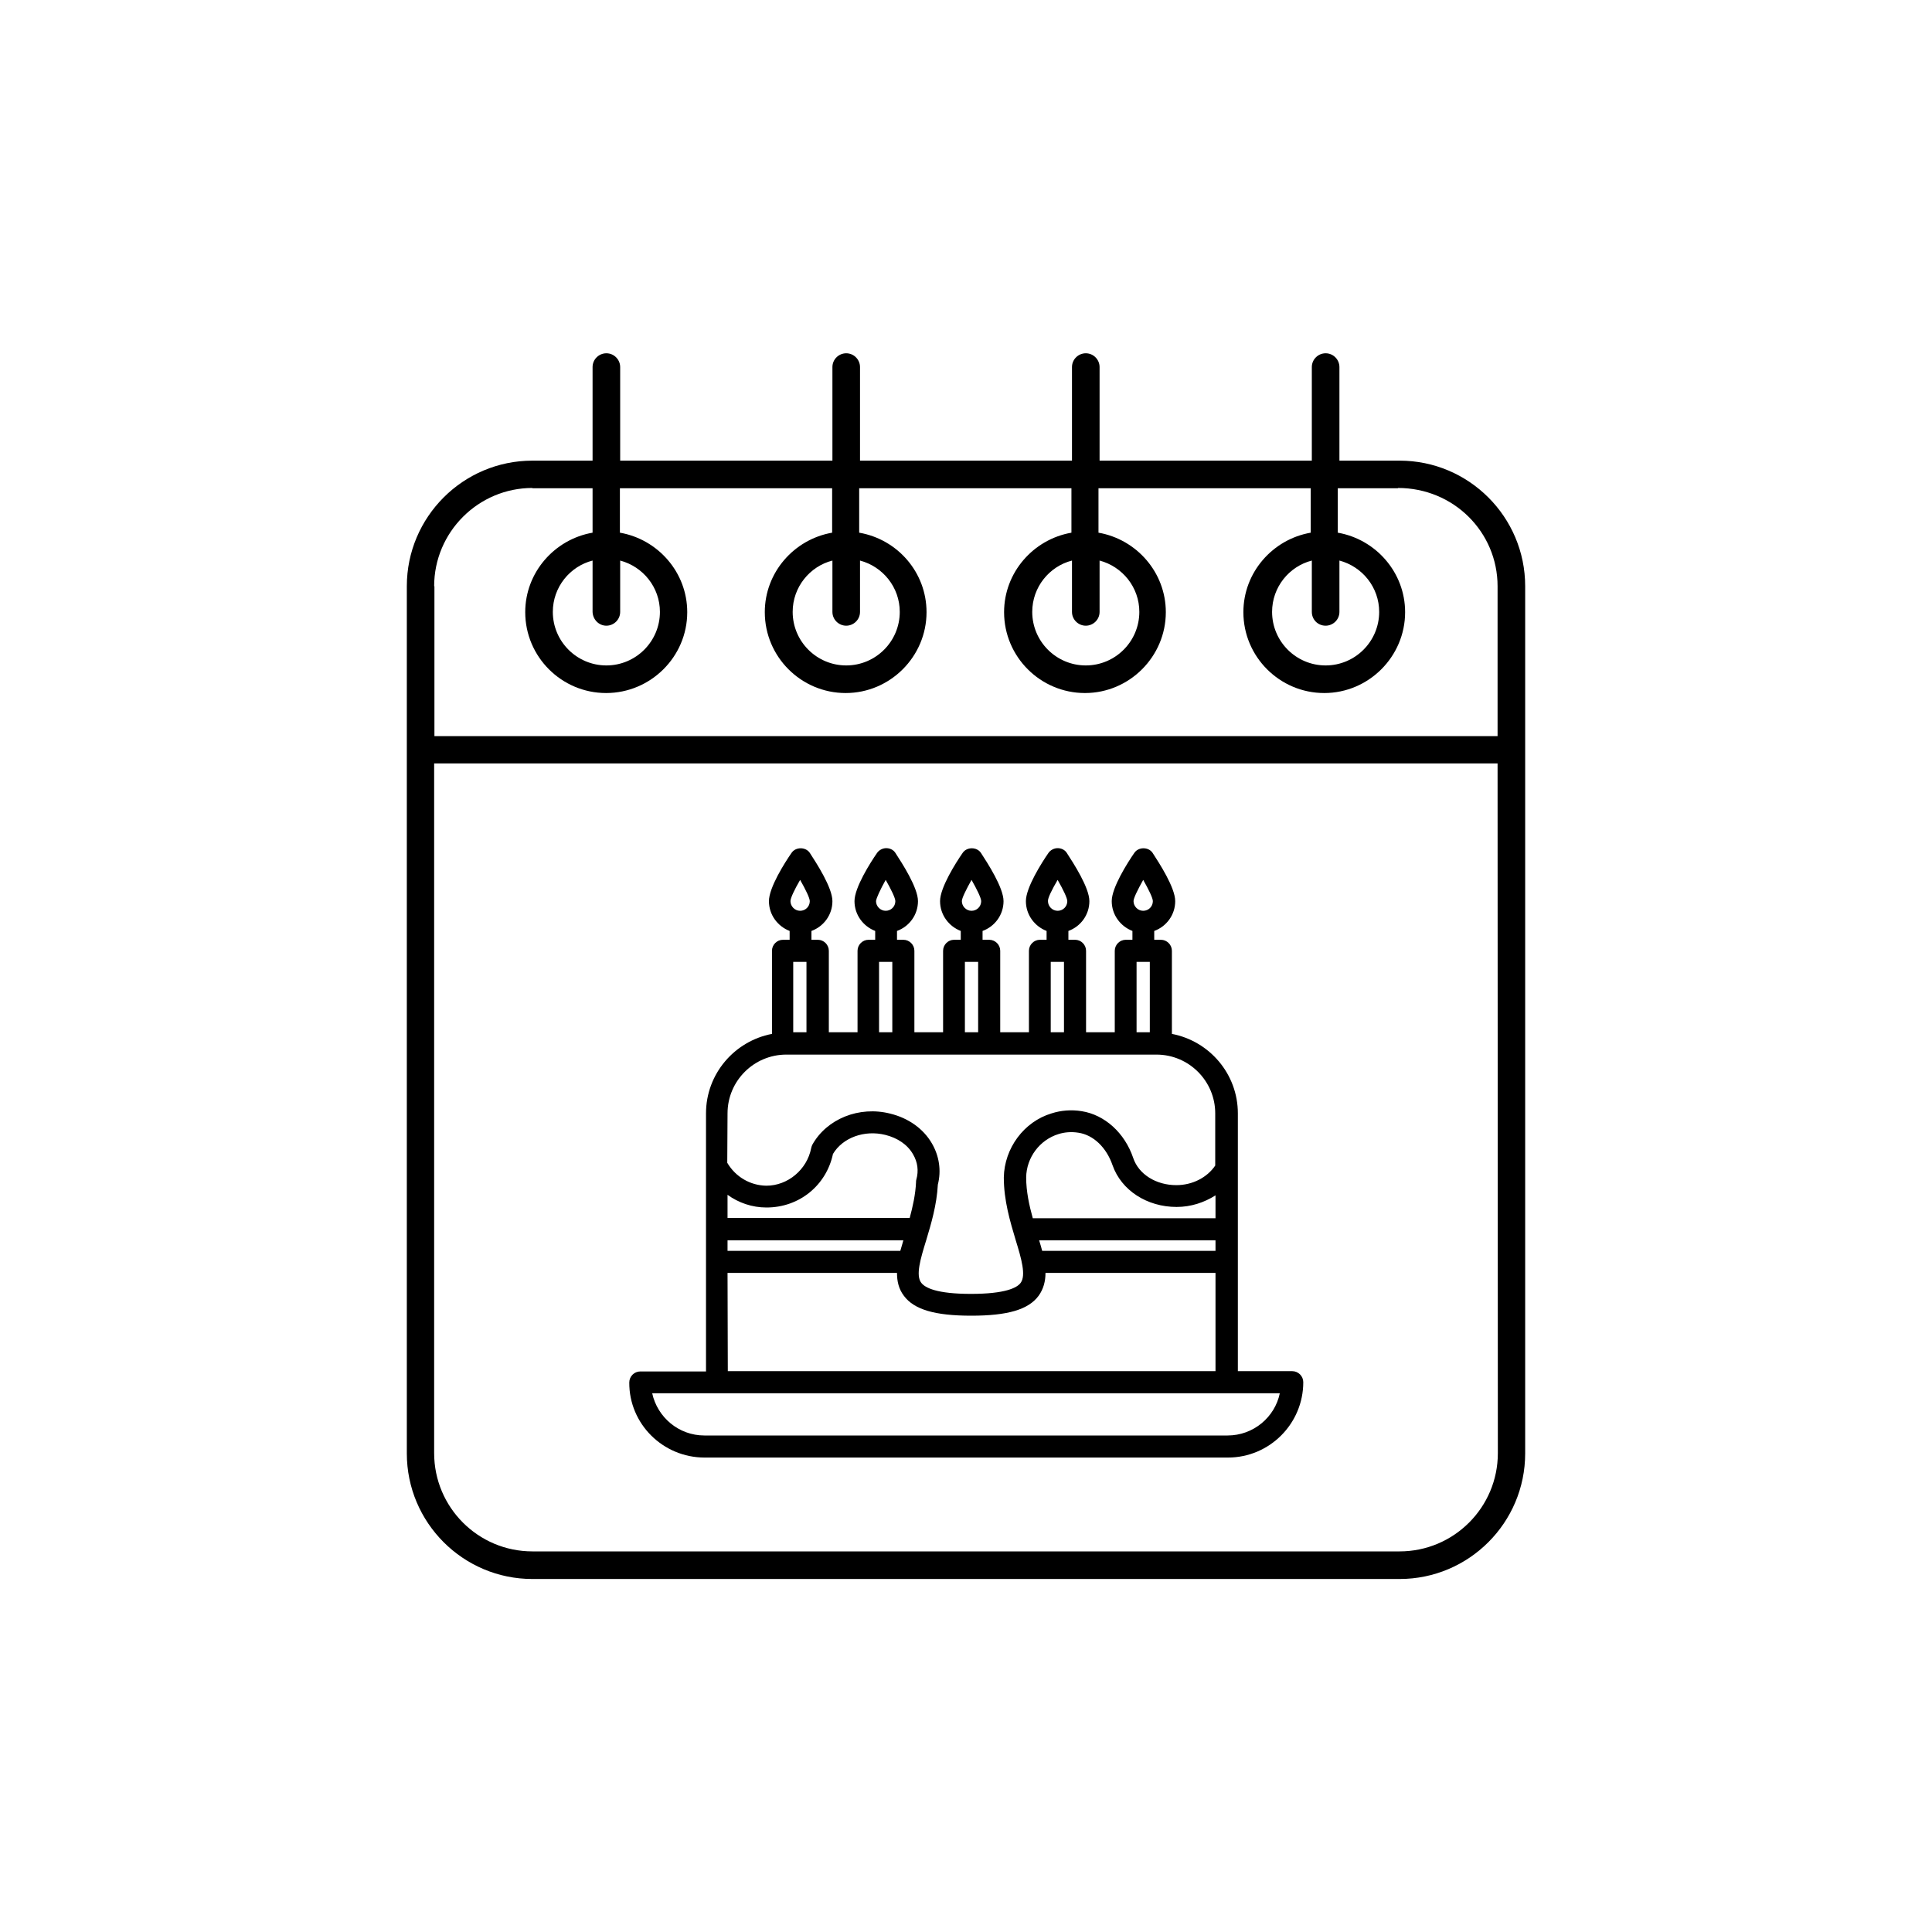
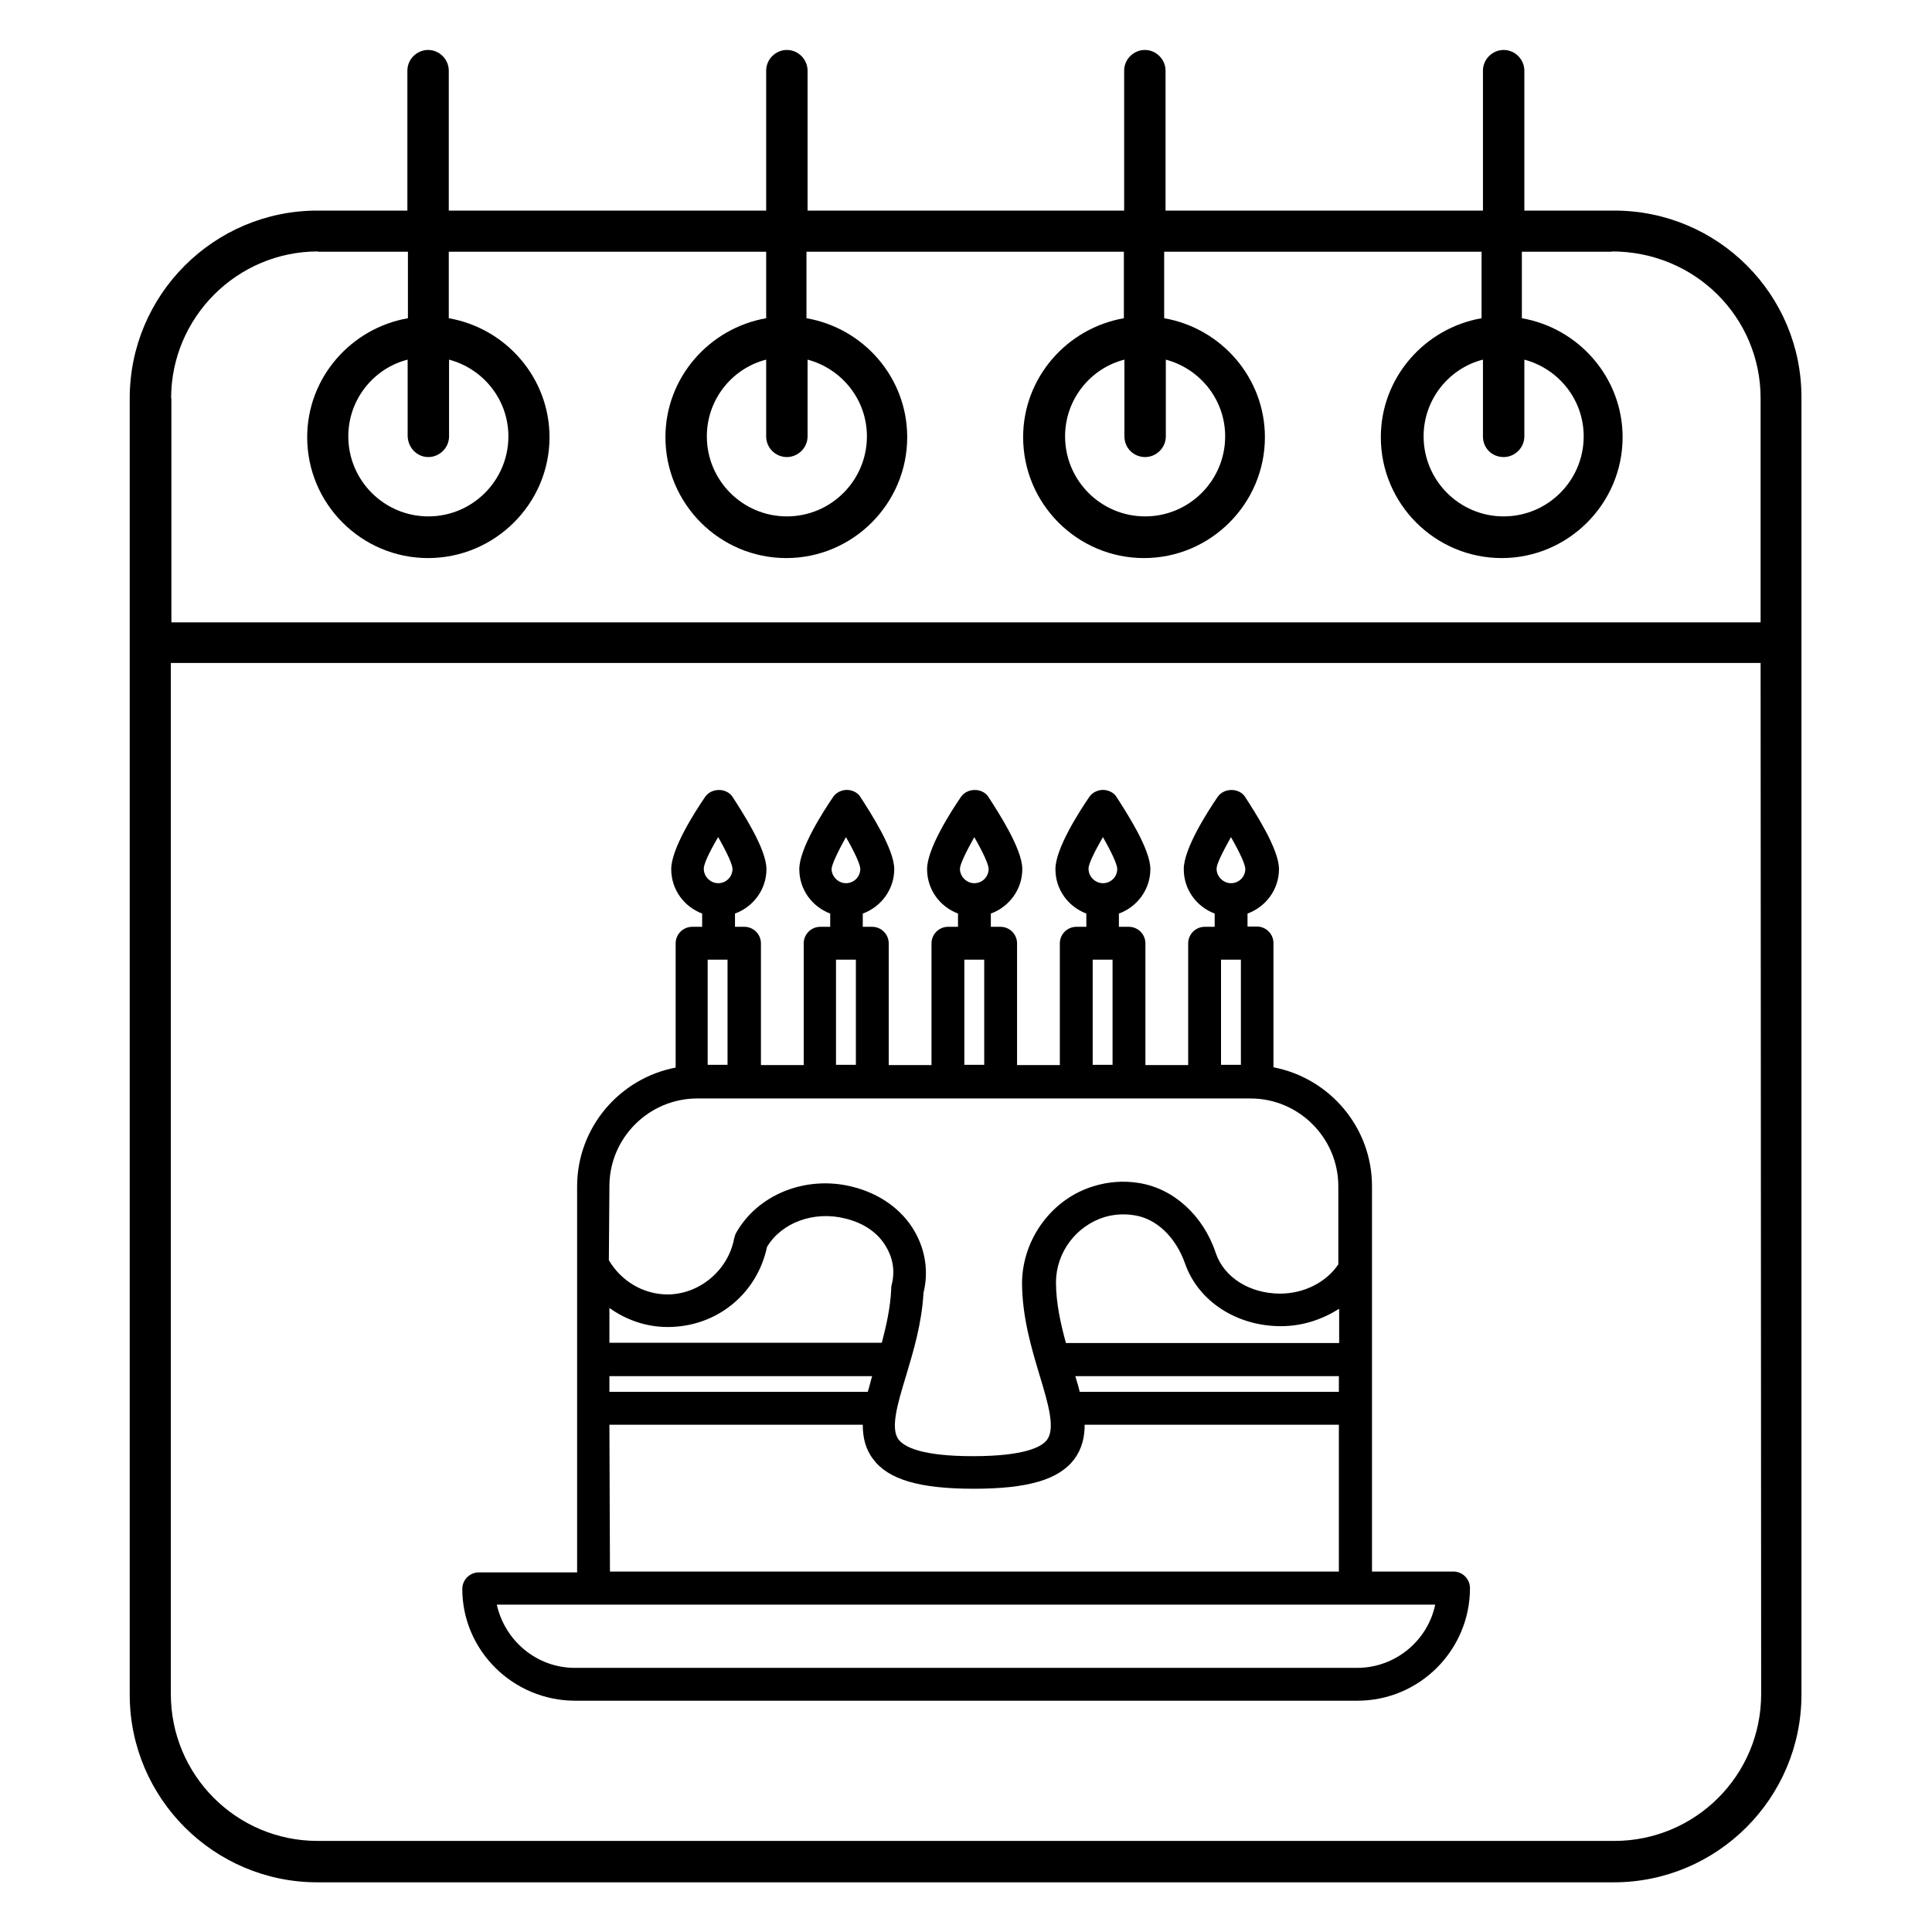
<svg xmlns="http://www.w3.org/2000/svg" version="1.1" id="Layer_1" x="0px" y="0px" viewBox="0 0 700 700" style="enable-background:new 0 0 700 700;" xml:space="preserve">
  <g>
-     <path d="M507.1,166.9h-21.8v-33.9c0-2.7-2.2-5-5-5c-2.7,0-5,2.2-5,5v33.9h-76.9v-33.9c0-2.7-2.2-5-5-5c-2.7,0-5,2.2-5,5v33.9h-76.8   v-33.9c0-2.7-2.2-5-5-5c-2.7,0-5,2.2-5,5v33.9h-76.9v-33.9c0-2.7-2.2-5-5-5c-2.7,0-5,2.2-5,5v33.9h-21.8   c-25.1,0-45.5,20.4-45.5,45.5v314.2c0,25.1,20.4,45.5,45.5,45.5h314.2c25.1,0,45.5-20.4,45.5-45.5V212.4   C552.6,187.3,532.2,166.9,507.1,166.9L507.1,166.9z M480.3,226.7c2.7,0,5-2.2,5-5v-18.6c8.3,2.2,14.4,9.7,14.4,18.6   c0,10.7-8.7,19.4-19.4,19.4c-10.7,0-19.4-8.7-19.4-19.4c0-9,6.2-16.5,14.4-18.6v18.6C475.3,224.5,477.5,226.7,480.3,226.7   L480.3,226.7z M393.4,226.7c2.7,0,5-2.2,5-5v-18.6c8.3,2.2,14.4,9.7,14.4,18.6c0,10.7-8.7,19.4-19.4,19.4   c-10.7,0-19.4-8.7-19.4-19.4c0-9,6.2-16.5,14.4-18.6v18.6C388.4,224.5,390.7,226.7,393.4,226.7L393.4,226.7z M306.6,226.7   c2.7,0,5-2.2,5-5v-18.6c8.3,2.2,14.4,9.7,14.4,18.6c0,10.7-8.7,19.4-19.4,19.4c-10.7,0-19.4-8.7-19.4-19.4c0-9,6.2-16.5,14.4-18.6   v18.6C301.6,224.5,303.9,226.7,306.6,226.7L306.6,226.7z M219.7,226.7c2.7,0,5-2.2,5-5v-18.6c8.3,2.2,14.4,9.7,14.4,18.6   c0,10.7-8.7,19.4-19.4,19.4c-10.7,0-19.4-8.7-19.4-19.4c0-9,6.2-16.5,14.4-18.6v18.6C214.8,224.5,217,226.7,219.7,226.7   L219.7,226.7z M542.7,526.5c0,19.7-16,35.6-35.6,35.6H192.9c-19.7,0-35.6-16-35.6-35.6l0-249.9h385.3L542.7,526.5L542.7,526.5z    M542.6,212.4v54.3H157.4v-54.3h-0.1c0-19.6,16-35.6,35.6-35.6v0.1h21.8v16.1c-13.8,2.4-24.4,14.4-24.4,28.8   c0,16.2,13.2,29.3,29.3,29.3S249,238,249,221.8c0-14.4-10.6-26.4-24.4-28.8v-16.1h76.9v16.1c-13.8,2.4-24.4,14.4-24.4,28.8   c0,16.2,13.2,29.3,29.3,29.3s29.3-13.2,29.3-29.3c0-14.4-10.5-26.4-24.4-28.8v-16.1h76.9v16.1c-13.8,2.4-24.4,14.4-24.4,28.8   c0,16.2,13.2,29.3,29.3,29.3s29.3-13.2,29.3-29.3c0-14.4-10.6-26.4-24.4-28.8v-16.1h76.9v16.1c-13.8,2.4-24.4,14.4-24.4,28.8   c0,16.2,13.2,29.3,29.3,29.3s29.3-13.2,29.3-29.3c0-14.4-10.6-26.4-24.4-28.8v-16.1h21.8v-0.1C526.7,176.8,542.6,192.8,542.6,212.4   L542.6,212.4z" />
-     <path d="M255.3,528.1h189.6c15.1,0,27.3-12.3,27.3-27.3c0-2.2-1.8-4-4-4h-19.7l0-93.4c0-14.3-10.3-26.2-23.9-28.8v-30.1   c0-2.2-1.8-4-4-4h-2.4v-3.2c4.4-1.6,7.6-5.8,7.6-10.8c0-4.9-5.8-13.8-8.2-17.5c-1.5-2.2-5.1-2.2-6.6,0c-2.5,3.6-8.2,12.6-8.2,17.5   c0,4.9,3.1,9.1,7.5,10.8v3.2h-2.4c-2.2,0-4,1.8-4,4v29.5h-10.4v-29.5c0-2.2-1.8-4-4-4h-2.4v-3.2c4.4-1.6,7.6-5.8,7.6-10.8   c0-4.9-5.8-13.8-8.2-17.5c-0.7-1.1-2-1.7-3.3-1.7s-2.6,0.7-3.3,1.7c-2.5,3.6-8.2,12.6-8.2,17.5c0,4.9,3.1,9.1,7.5,10.8v3.2h-2.4   c-2.2,0-4,1.8-4,4v29.5h-10.4v-29.5c0-2.2-1.8-4-4-4h-2.4v-3.2c4.4-1.6,7.6-5.8,7.6-10.8c0-4.9-5.8-13.8-8.2-17.5   c-1.5-2.2-5.1-2.2-6.6,0c-2.5,3.6-8.2,12.6-8.2,17.5c0,4.9,3.1,9.1,7.5,10.8v3.2h-2.4c-2.2,0-4,1.8-4,4v29.5h-10.4v-29.5   c0-2.2-1.8-4-4-4H325v-3.2c4.4-1.6,7.6-5.8,7.6-10.8c0-4.9-5.8-13.8-8.2-17.5c-0.7-1.1-2-1.7-3.3-1.7s-2.6,0.7-3.3,1.7   c-2.5,3.6-8.2,12.6-8.2,17.5c0,4.9,3.1,9.1,7.5,10.8v3.2h-2.4c-2.2,0-4,1.8-4,4v29.5h-10.4v-29.5c0-2.2-1.8-4-4-4H294v-3.2   c4.4-1.6,7.6-5.8,7.6-10.8c0-4.9-5.8-13.8-8.2-17.5c-1.5-2.2-5.1-2.2-6.6,0c-2.5,3.6-8.2,12.6-8.2,17.5c0,4.9,3.1,9.1,7.5,10.8v3.2   h-2.4c-2.2,0-4,1.8-4,4v30.1c-13.6,2.6-23.9,14.5-23.9,28.8v93.5H232c-2.2,0-4,1.8-4,4C227.9,515.9,240.2,528.1,255.3,528.1   L255.3,528.1z M414.2,318.8c2,3.5,3.5,6.6,3.5,7.7c0,2-1.6,3.5-3.5,3.5s-3.5-1.6-3.5-3.5C410.7,325.4,412.2,322.4,414.2,318.8   L414.2,318.8z M416.6,348.5V374h-4.8v-25.5H416.6z M383.2,318.8c2,3.5,3.5,6.6,3.5,7.7c0,2-1.6,3.5-3.5,3.5s-3.5-1.6-3.5-3.5   C379.6,325.4,381.1,322.4,383.2,318.8z M385.5,348.5V374h-4.8v-25.5H385.5z M352,318.8c2,3.5,3.5,6.6,3.5,7.7c0,2-1.6,3.5-3.5,3.5   s-3.5-1.6-3.5-3.5C348.5,325.4,350,322.4,352,318.8z M354.4,348.5V374h-4.8v-25.5H354.4z M320.9,318.8c2,3.5,3.5,6.6,3.5,7.7   c0,2-1.6,3.5-3.5,3.5s-3.5-1.6-3.5-3.5C317.5,325.4,318.9,322.4,320.9,318.8z M323.3,348.5V374h-4.8v-25.5H323.3z M289.9,318.8   c2,3.5,3.5,6.6,3.5,7.7c0,2-1.6,3.5-3.5,3.5s-3.5-1.6-3.5-3.5C286.4,325.4,287.8,322.4,289.9,318.8z M292.2,348.5V374h-4.8v-25.5   H292.2z M263.6,403.4c0-11.8,9.6-21.3,21.3-21.3h134.1c11.8,0,21.3,9.6,21.3,21.3v18.9c-2.9,4.3-8.2,7.1-14.1,7.1   c-7.3,0-13.6-3.9-15.6-9.8c-3.1-9.2-10.4-15.7-18.7-17c-3.7-0.6-7.5-0.3-10.9,0.8c-10,3-17.1,12.6-17.3,23.2c0,8.4,2.3,16,4.3,22.7   c2.1,6.8,3.8,12.8,1.8,15.5c-1.3,1.8-5.6,4-18,4c-12.4,0-16.6-2.2-18-4c-2.1-2.7-0.3-8.7,1.8-15.5c1.8-6,3.8-12.7,4.2-20.1   c1.3-5.1,0.5-10.4-2.2-15c-3.1-5.3-8.5-9.1-15-10.7c-11.3-2.9-23.1,1.9-28.3,11.3c-0.2,0.4-0.3,0.8-0.4,1.2   c-1.5,7.8-8.5,13.6-16.2,13.6h-0.1c-5.8-0.1-11.1-3.2-14.1-8.3L263.6,403.4L263.6,403.4z M374.2,441.4c-1.3-4.7-2.4-9.7-2.4-14.8   c0.1-7.2,4.9-13.6,11.7-15.7c2.2-0.7,4.7-0.9,7.2-0.5c5.5,0.8,10.2,5.4,12.4,11.8c3.2,9.1,12.5,15.1,23.2,15.1   c5.2,0,10-1.6,14.1-4.2v8.3L374.2,441.4z M440.4,449.4v3.8h-62.8c-0.3-1.2-0.7-2.5-1.1-3.8H440.4z M263.6,432.9   c4,2.9,8.9,4.6,14.1,4.6c12,0,21.7-8.1,24.1-19.4c3.5-5.9,11.4-8.8,19-6.9c4.4,1.1,8,3.5,10,7c1.7,2.9,2.1,6,1.2,9.2   c-0.1,0.3-0.1,0.6-0.1,0.9c-0.2,4.5-1.2,8.9-2.3,13l-66,0L263.6,432.9z M263.6,449.4h63.7c-0.4,1.3-0.7,2.6-1.1,3.8h-62.6   L263.6,449.4z M263.6,461.2H325c0,3,0.6,5.8,2.5,8.3c3.7,5,11.3,7.2,24.4,7.2c13.2,0,20.7-2.2,24.4-7.2c1.8-2.5,2.5-5.3,2.5-8.3   h61.6v35.6H263.7L263.6,461.2z M259.6,504.8h204.1c-1.8,8.7-9.6,15.3-18.9,15.3l-189.6,0c-9.3,0-17-6.6-18.9-15.3L259.6,504.8z" />
+     <path d="M584.9,76.3h-32.6V25.6c0-4-3.3-7.5-7.5-7.5c-4,0-7.5,3.3-7.5,7.5v50.7h-115V25.6c0-4-3.3-7.5-7.5-7.5   c-4,0-7.5,3.3-7.5,7.5v50.7H292.6V25.6c0-4-3.3-7.5-7.5-7.5c-4,0-7.5,3.3-7.5,7.5v50.7h-115V25.6c0-4-3.3-7.5-7.5-7.5   c-4,0-7.5,3.3-7.5,7.5v50.7h-32.6c-37.5,0-68,30.5-68,68V614c0,37.5,30.5,68,68,68h469.7c37.5,0,68-30.5,68-68V144.3   C652.9,106.7,622.4,76.3,584.9,76.3L584.9,76.3z M544.8,165.6c4,0,7.5-3.3,7.5-7.5v-27.8c12.4,3.3,21.5,14.5,21.5,27.8   c0,16-13,29-29,29s-29-13-29-29c0-13.5,9.3-24.7,21.5-27.8v27.8C537.3,162.4,540.6,165.6,544.8,165.6L544.8,165.6z M414.9,165.6   c4,0,7.5-3.3,7.5-7.5v-27.8c12.4,3.3,21.5,14.5,21.5,27.8c0,16-13,29-29,29c-16,0-29-13-29-29c0-13.5,9.3-24.7,21.5-27.8v27.8   C407.4,162.4,410.8,165.6,414.9,165.6L414.9,165.6z M285.1,165.6c4,0,7.5-3.3,7.5-7.5v-27.8c12.4,3.3,21.5,14.5,21.5,27.8   c0,16-13,29-29,29c-16,0-29-13-29-29c0-13.5,9.3-24.7,21.5-27.8v27.8C277.6,162.4,281.1,165.6,285.1,165.6L285.1,165.6z    M155.2,165.6c4,0,7.5-3.3,7.5-7.5v-27.8c12.4,3.3,21.5,14.5,21.5,27.8c0,16-13,29-29,29s-29-13-29-29c0-13.5,9.3-24.7,21.5-27.8   v27.8C147.9,162.4,151.2,165.6,155.2,165.6L155.2,165.6z M638.1,613.8c0,29.5-23.9,53.2-53.2,53.2H115.1   c-29.5,0-53.2-23.9-53.2-53.2V240.2h576L638.1,613.8L638.1,613.8z M637.9,144.3v81.2H62.1v-81.2h-0.1c0-29.3,23.9-53.2,53.2-53.2   v0.1h32.6v24.1c-20.6,3.6-36.5,21.5-36.5,43.1c0,24.2,19.7,43.8,43.8,43.8s44-19.6,44-43.8c0-21.5-15.8-39.5-36.5-43.1V91.2h115   v24.1c-20.6,3.6-36.5,21.5-36.5,43.1c0,24.2,19.7,43.8,43.8,43.8s43.8-19.7,43.8-43.8c0-21.5-15.7-39.5-36.5-43.1V91.2h115v24.1   c-20.6,3.6-36.5,21.5-36.5,43.1c0,24.2,19.7,43.8,43.8,43.8s43.8-19.7,43.8-43.8c0-21.5-15.8-39.5-36.5-43.1V91.2h115v24.1   c-20.6,3.6-36.5,21.5-36.5,43.1c0,24.2,19.7,43.8,43.8,43.8c24.1,0,43.8-19.7,43.8-43.8c0-21.5-15.8-39.5-36.5-43.1V91.2H584v-0.1   C614.2,91.1,637.9,115,637.9,144.3L637.9,144.3z" />
+     <path d="M208.4,616.2h283.4c22.6,0,40.8-18.4,40.8-40.8c0-3.3-2.7-6-6-6h-29.5V429.8c0-21.4-15.4-39.2-35.7-43.1v-45   c0-3.3-2.7-6-6-6H452V331c6.6-2.4,11.4-8.7,11.4-16.1c0-7.3-8.7-20.6-12.3-26.2c-2.2-3.3-7.6-3.3-9.9,0   c-3.7,5.4-12.3,18.8-12.3,26.2s4.6,13.6,11.2,16.1v4.8h-3.6c-3.3,0-6,2.7-6,6v44.1H415v-44.1c0-3.3-2.7-6-6-6h-3.6V331   c6.6-2.4,11.4-8.7,11.4-16.1c0-7.3-8.7-20.6-12.3-26.2c-1-1.6-3-2.5-4.9-2.5s-3.9,1-4.9,2.5c-3.7,5.4-12.3,18.8-12.3,26.2   s4.6,13.6,11.2,16.1v4.8h-3.6c-3.3,0-6,2.7-6,6v44.1h-15.5v-44.1c0-3.3-2.7-6-6-6H359V331c6.6-2.4,11.4-8.7,11.4-16.1   c0-7.3-8.7-20.6-12.3-26.2c-2.2-3.3-7.6-3.3-9.9,0c-3.7,5.4-12.3,18.8-12.3,26.2s4.6,13.6,11.2,16.1v4.8h-3.6c-3.3,0-6,2.7-6,6   v44.1H322v-44.1c0-3.3-2.7-6-6-6h-3.4V331c6.6-2.4,11.4-8.7,11.4-16.1c0-7.3-8.7-20.6-12.3-26.2c-1-1.6-3-2.5-4.9-2.5   c-1.9,0-3.9,1-4.9,2.5c-3.7,5.4-12.3,18.8-12.3,26.2s4.6,13.6,11.2,16.1v4.8h-3.6c-3.3,0-6,2.7-6,6v44.1h-15.5v-44.1   c0-3.3-2.7-6-6-6h-3.4V331c6.6-2.4,11.4-8.7,11.4-16.1c0-7.3-8.7-20.6-12.3-26.2c-2.2-3.3-7.6-3.3-9.9,0   c-3.7,5.4-12.3,18.8-12.3,26.2s4.6,13.6,11.2,16.1v4.8h-3.6c-3.3,0-6,2.7-6,6v45c-20.3,3.9-35.7,21.7-35.7,43.1v139.8h-35.6   c-3.3,0-6,2.7-6,6C167.5,598,185.9,616.2,208.4,616.2L208.4,616.2z M446,303.3c3,5.2,5.2,9.9,5.2,11.5c0,3-2.4,5.2-5.2,5.2   s-5.2-2.4-5.2-5.2C440.7,313.2,443,308.7,446,303.3L446,303.3z M449.6,347.7v38.1h-7.2v-38.1H449.6z M399.6,303.3   c3,5.2,5.2,9.9,5.2,11.5c0,3-2.4,5.2-5.2,5.2s-5.2-2.4-5.2-5.2C394.3,313.2,396.5,308.7,399.6,303.3z M403.1,347.7v38.1h-7.2v-38.1   H403.1z M353,303.3c3,5.2,5.2,9.9,5.2,11.5c0,3-2.4,5.2-5.2,5.2s-5.2-2.4-5.2-5.2C347.8,313.2,350,308.7,353,303.3z M356.6,347.7   v38.1h-7.2v-38.1H356.6z M306.5,303.3c3,5.2,5.2,9.9,5.2,11.5c0,3-2.4,5.2-5.2,5.2s-5.2-2.4-5.2-5.2   C301.4,313.2,303.5,308.7,306.5,303.3z M310.1,347.7v38.1h-7.2v-38.1H310.1z M260.2,303.3c3,5.2,5.2,9.9,5.2,11.5   c0,3-2.4,5.2-5.2,5.2s-5.2-2.4-5.2-5.2C254.9,313.2,257,308.7,260.2,303.3z M263.6,347.7v38.1h-7.2v-38.1H263.6z M220.8,429.8   c0-17.6,14.4-31.8,31.8-31.8h200.5c17.6,0,31.8,14.4,31.8,31.8v28.3c-4.3,6.4-12.3,10.6-21.1,10.6c-10.9,0-20.3-5.8-23.3-14.7   c-4.6-13.8-15.5-23.5-28-25.4c-5.5-0.9-11.2-0.4-16.3,1.2c-14.9,4.5-25.6,18.8-25.9,34.7c0,12.6,3.4,23.9,6.4,33.9   c3.1,10.2,5.7,19.1,2.7,23.2c-1.9,2.7-8.4,6-26.9,6s-24.8-3.3-26.9-6c-3.1-4-0.4-13,2.7-23.2c2.7-9,5.7-19,6.3-30   c1.9-7.6,0.7-15.5-3.3-22.4c-4.6-7.9-12.7-13.6-22.4-16c-16.9-4.3-34.5,2.8-42.3,16.9c-0.3,0.6-0.4,1.2-0.6,1.8   c-2.2,11.7-12.7,20.3-24.2,20.3h-0.1c-8.7-0.1-16.6-4.8-21.1-12.4L220.8,429.8L220.8,429.8z M386.2,486.6c-1.9-7-3.6-14.5-3.6-22.1   c0.1-10.8,7.3-20.3,17.5-23.5c3.3-1,7-1.3,10.8-0.7c8.2,1.2,15.2,8.1,18.5,17.6c4.8,13.6,18.7,22.6,34.7,22.6   c7.8,0,14.9-2.4,21.1-6.3v12.4L386.2,486.6z M485.1,498.6v5.7h-93.9c-0.4-1.8-1-3.7-1.6-5.7H485.1z M220.8,473.9   c6,4.3,13.3,6.9,21.1,6.9c17.9,0,32.4-12.1,36-29c5.2-8.8,17-13.2,28.4-10.3c6.6,1.6,12,5.2,14.9,10.5c2.5,4.3,3.1,9,1.8,13.8   c-0.1,0.4-0.1,0.9-0.1,1.3c-0.3,6.7-1.8,13.3-3.4,19.4h-98.7L220.8,473.9z M220.8,498.6h95.2c-0.6,1.9-1,3.9-1.6,5.7h-93.6V498.6z    M220.8,516.2h91.8c0,4.5,0.9,8.7,3.7,12.4c5.5,7.5,16.9,10.8,36.5,10.8c19.7,0,30.9-3.3,36.5-10.8c2.7-3.7,3.7-7.9,3.7-12.4h92.1   v53.2H221L220.8,516.2z M214.9,581.4H520c-2.7,13-14.4,22.9-28.3,22.9H208.3c-13.9,0-25.4-9.9-28.3-22.9H214.9z" />
  </g>
</svg>
